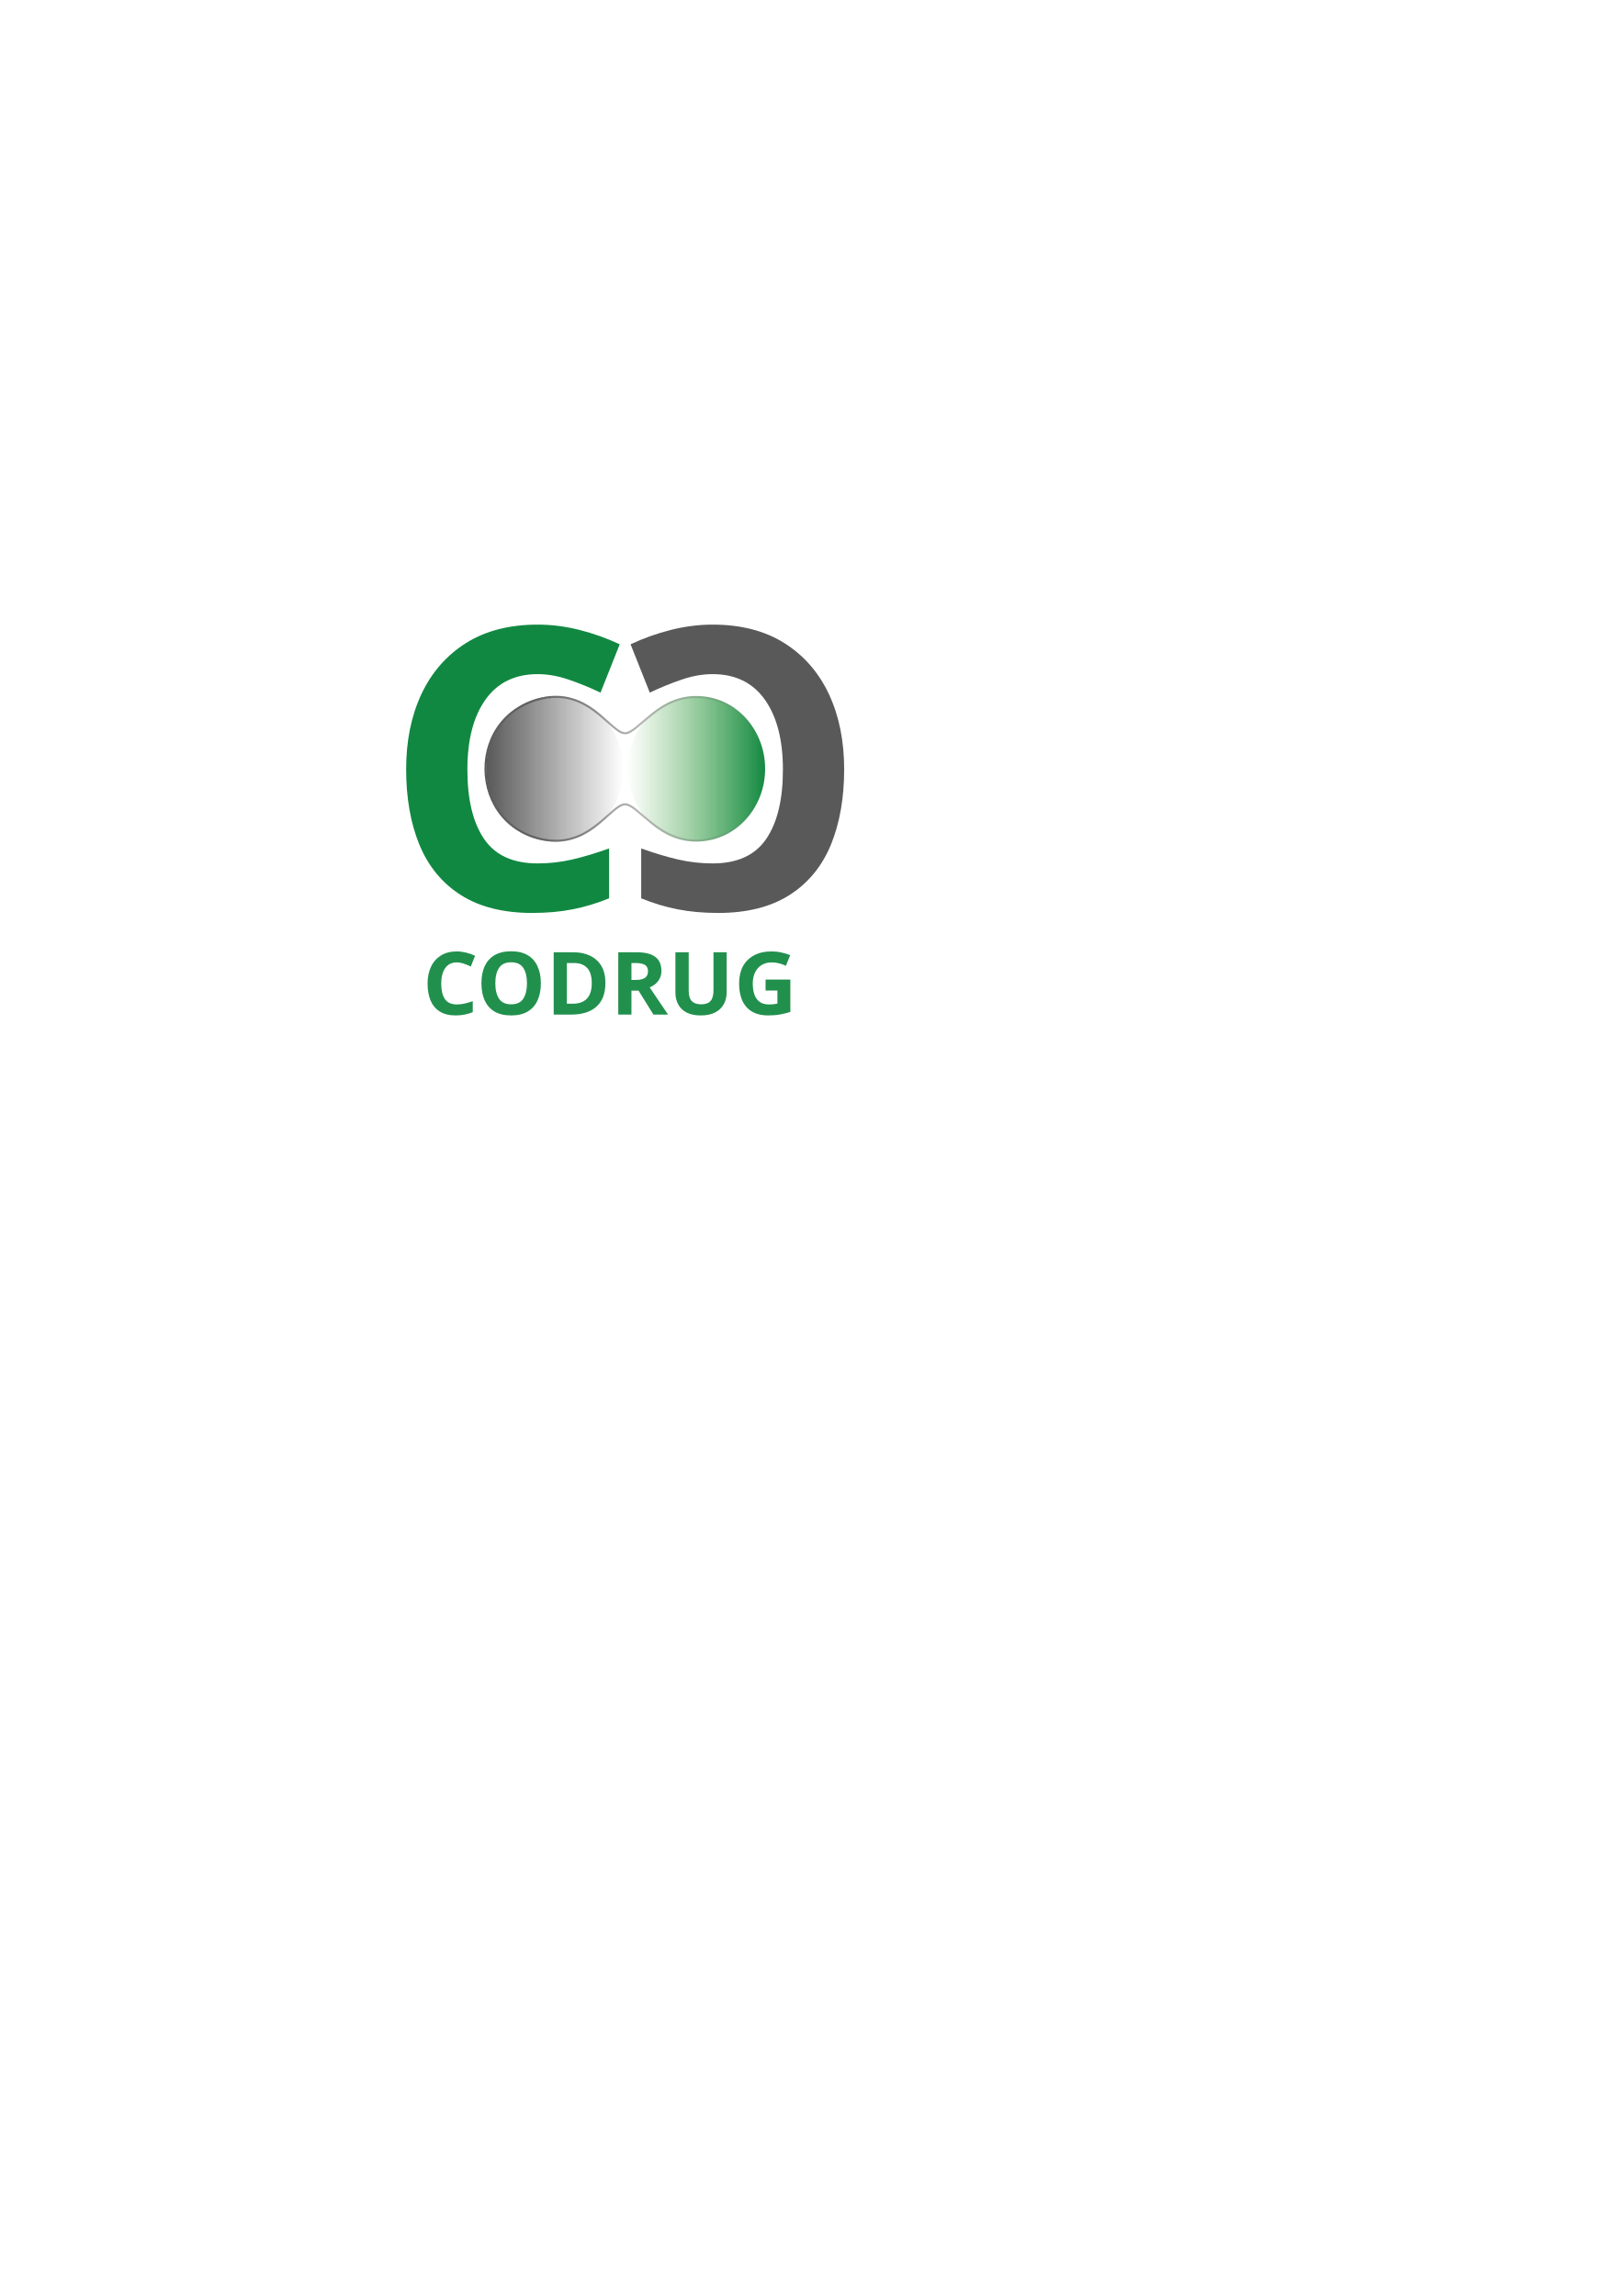
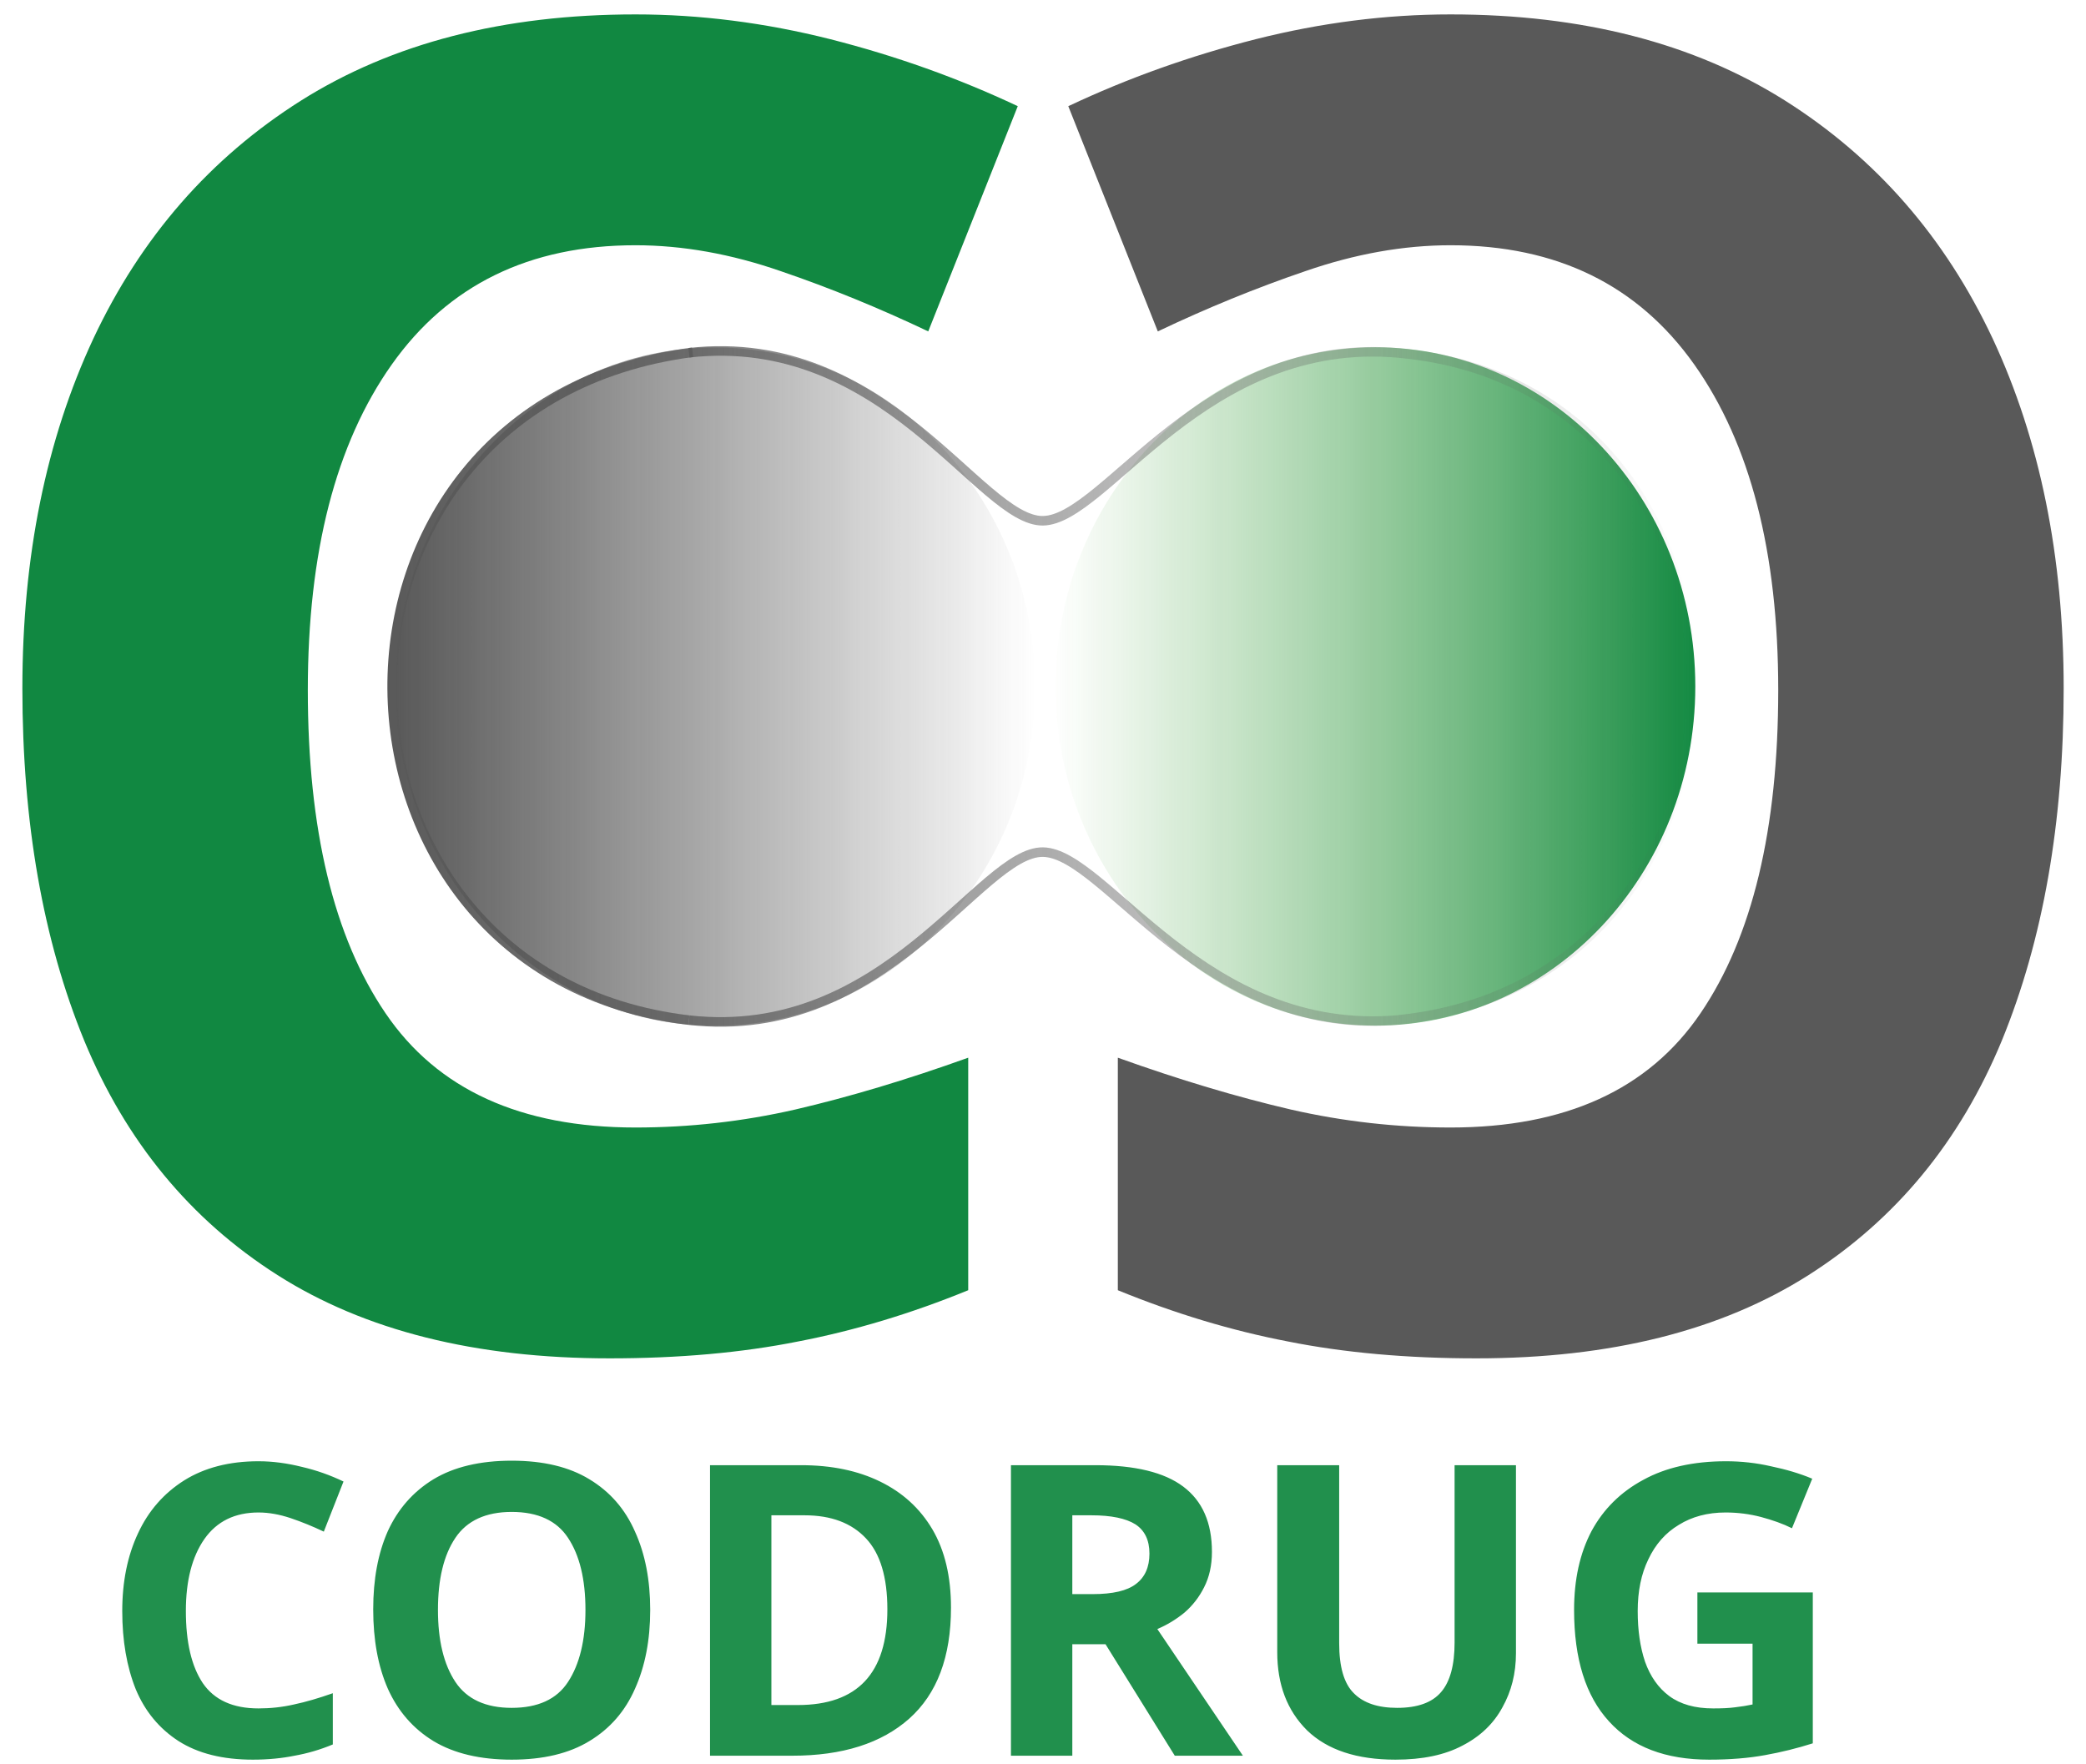
- <svg xmlns="http://www.w3.org/2000/svg" xmlns:xlink="http://www.w3.org/1999/xlink" width="210mm" height="297mm" viewBox="0 0 210 297" version="1.1" id="svg5">
+ <svg xmlns="http://www.w3.org/2000/svg" xmlns:xlink="http://www.w3.org/1999/xlink" width="57.893mm" height="48.942mm" viewBox="0 0 57.893 48.942" version="1.1" id="svg5">
  <defs id="defs2">
    <linearGradient id="linearGradient1838">
      <stop style="stop-color:#008033;stop-opacity:1" offset="0" id="stop1834" />
      <stop style="stop-color:#3ba02c;stop-opacity:0" offset="1" id="stop1836" />
    </linearGradient>
    <linearGradient id="linearGradient1674">
      <stop style="stop-color:#4d4d4d;stop-opacity:1;" offset="0" id="stop1670" />
      <stop style="stop-color:#4d4d4d;stop-opacity:0;" offset="1" id="stop1672" />
    </linearGradient>
    <linearGradient xlink:href="#linearGradient1674" id="linearGradient1676" x1="62.786" y1="99.414" x2="80.54" y2="99.414" gradientUnits="userSpaceOnUse" gradientTransform="translate(0.0900704,0.03723384)" />
    <linearGradient xlink:href="#linearGradient1838" id="linearGradient1840" x1="-98.997" y1="99.409" x2="-80.981" y2="99.409" gradientUnits="userSpaceOnUse" gradientTransform="translate(-0.0900704,0.03723384)" />
    <linearGradient xlink:href="#linearGradient1674" id="linearGradient1954" gradientUnits="userSpaceOnUse" x1="62.567" y1="99.41" x2="98.914" y2="99.41" gradientTransform="translate(0.0900704,0.03723384)" />
    <linearGradient xlink:href="#linearGradient1674" id="linearGradient1956" gradientUnits="userSpaceOnUse" x1="62.567" y1="99.41" x2="98.914" y2="99.41" gradientTransform="translate(0.0900704,0.03723384)" />
    <linearGradient xlink:href="#linearGradient1674" id="linearGradient1958" gradientUnits="userSpaceOnUse" x1="62.567" y1="99.41" x2="98.914" y2="99.41" gradientTransform="translate(0.0900704,0.03723384)" />
    <linearGradient xlink:href="#linearGradient1674" id="linearGradient1960" gradientUnits="userSpaceOnUse" x1="62.567" y1="99.41" x2="98.914" y2="99.41" gradientTransform="translate(0.0900704,0.03723384)" />
  </defs>
-   <g id="layer1" />
-   <g id="layer2">
-     <g id="g868" style="opacity:0.93">
+   <g id="layer1" transform="translate(-86.75168,-116.9476)" />
+   <g id="layer2" transform="translate(-86.75168,-116.9476)">
+     <g id="g868" style="opacity:0.93" transform="translate(34.84538,36.55064)">
      <text xml:space="preserve" style="font-weight:bold;font-size:50.8px;line-height:1.25;font-family:sans-serif;-inkscape-font-specification:'sans-serif Bold';fill:#125e12;fill-opacity:1;stroke-width:0.265" x="49.575" y="117.579" id="text8239">
        <tspan id="tspan8237" style="font-style:normal;font-variant:normal;font-weight:bold;font-stretch:normal;font-size:50.8px;font-family:'Futura Md BT';-inkscape-font-specification:'Futura Md BT Bold';fill:#008033;fill-opacity:1;stroke-width:0.265" x="49.575" y="117.579">C</tspan>
      </text>
      <text xml:space="preserve" style="font-weight:bold;font-size:50.8px;line-height:1.25;font-family:sans-serif;-inkscape-font-specification:'sans-serif Bold';fill:#4d4d4d;stroke-width:0.265" x="-112.131" y="117.579" id="text8239-2" transform="scale(-1,1)">
        <tspan id="tspan8237-7" style="font-style:normal;font-variant:normal;font-weight:bold;font-stretch:normal;font-size:50.8px;font-family:'Futura Md BT';-inkscape-font-specification:'Futura Md BT Bold';fill:#4d4d4d;stroke-width:0.265" x="-112.131" y="117.579">C</tspan>
      </text>
      <ellipse style="fill:url(#linearGradient1676);fill-opacity:1;stroke-width:0.262" ry="9.413" rx="8.877" cy="99.452" cx="71.753" id="ellipse8613" />
      <ellipse transform="scale(-1,1)" style="fill:url(#linearGradient1840);fill-opacity:1;stroke:none;stroke-width:0.262" ry="9.413" rx="8.877" cy="99.447" cx="-90.079" id="path24937-4" />
      <path id="path36625" d="m 71.026,108.707 c 5.481,0.619 8.083,-4.69 9.828,-4.662 1.744,0.028 4.46,5.159 9.894,4.654" style="fill:none;stroke:url(#linearGradient1954);stroke-width:0.265px;stroke-linecap:butt;stroke-linejoin:miter;stroke-opacity:1" />
      <path id="path36625-7" d="m 71.026,90.187 c 5.481,-0.619 8.083,4.69 9.828,4.662 1.744,-0.028 4.46,-5.159 9.894,-4.654" style="fill:none;stroke:url(#linearGradient1956);stroke-width:0.265px;stroke-linecap:butt;stroke-linejoin:miter;stroke-opacity:1" />
      <path id="path6990" d="M 71.026,108.707 C 60.196,107.437 59.86,91.642 71.127,90.173" style="fill:none;stroke:url(#linearGradient1958);stroke-width:0.265px;stroke-linecap:butt;stroke-linejoin:miter;stroke-opacity:1" />
      <path id="path6990-5" d="m 90.747,108.698 c 10.919,-1.158 10.744,-17.525 0,-18.502" style="fill:none;stroke:url(#linearGradient1960);stroke-width:0.267px;stroke-linecap:butt;stroke-linejoin:miter;stroke-opacity:1" />
    </g>
-     <text xml:space="preserve" style="font-style:normal;font-variant:normal;font-weight:bold;font-stretch:normal;font-size:2.822px;line-height:1;font-family:Arial;-inkscape-font-specification:'Arial Bold';font-variant-ligatures:normal;font-variant-caps:normal;font-variant-numeric:normal;text-align:center;letter-spacing:0px;word-spacing:0px;writing-mode:lr-tb;text-anchor:middle;opacity:0.93;fill:#008033;fill-opacity:0.933;stroke:none;stroke-width:0.265" x="80.836" y="131.24" id="text939">
-       <tspan id="tspan937" x="80.836" y="131.24" style="font-style:normal;font-variant:normal;font-weight:bold;font-stretch:normal;font-size:11.289px;font-family:'Futura Md BT';-inkscape-font-specification:'Futura Md BT Bold';fill:#008033;fill-opacity:0.933;stroke-width:0.265">CODRUG</tspan>
+     <text xml:space="preserve" style="font-style:normal;font-variant:normal;font-weight:bold;font-stretch:normal;font-size:2.822px;line-height:1;font-family:Arial;-inkscape-font-specification:'Arial Bold';font-variant-ligatures:normal;font-variant-caps:normal;font-variant-numeric:normal;text-align:center;letter-spacing:0px;word-spacing:0px;writing-mode:lr-tb;text-anchor:middle;opacity:0.93;fill:#008033;fill-opacity:0.933;stroke:none;stroke-width:0.265" x="115.681" y="165.674" id="text939">
+       <tspan id="tspan937" x="115.681" y="165.674" style="font-style:normal;font-variant:normal;font-weight:bold;font-stretch:normal;font-size:11.289px;font-family:'Futura Md BT';-inkscape-font-specification:'Futura Md BT Bold';fill:#008033;fill-opacity:0.933;stroke-width:0.265">CODRUG</tspan>
    </text>
  </g>
</svg>
